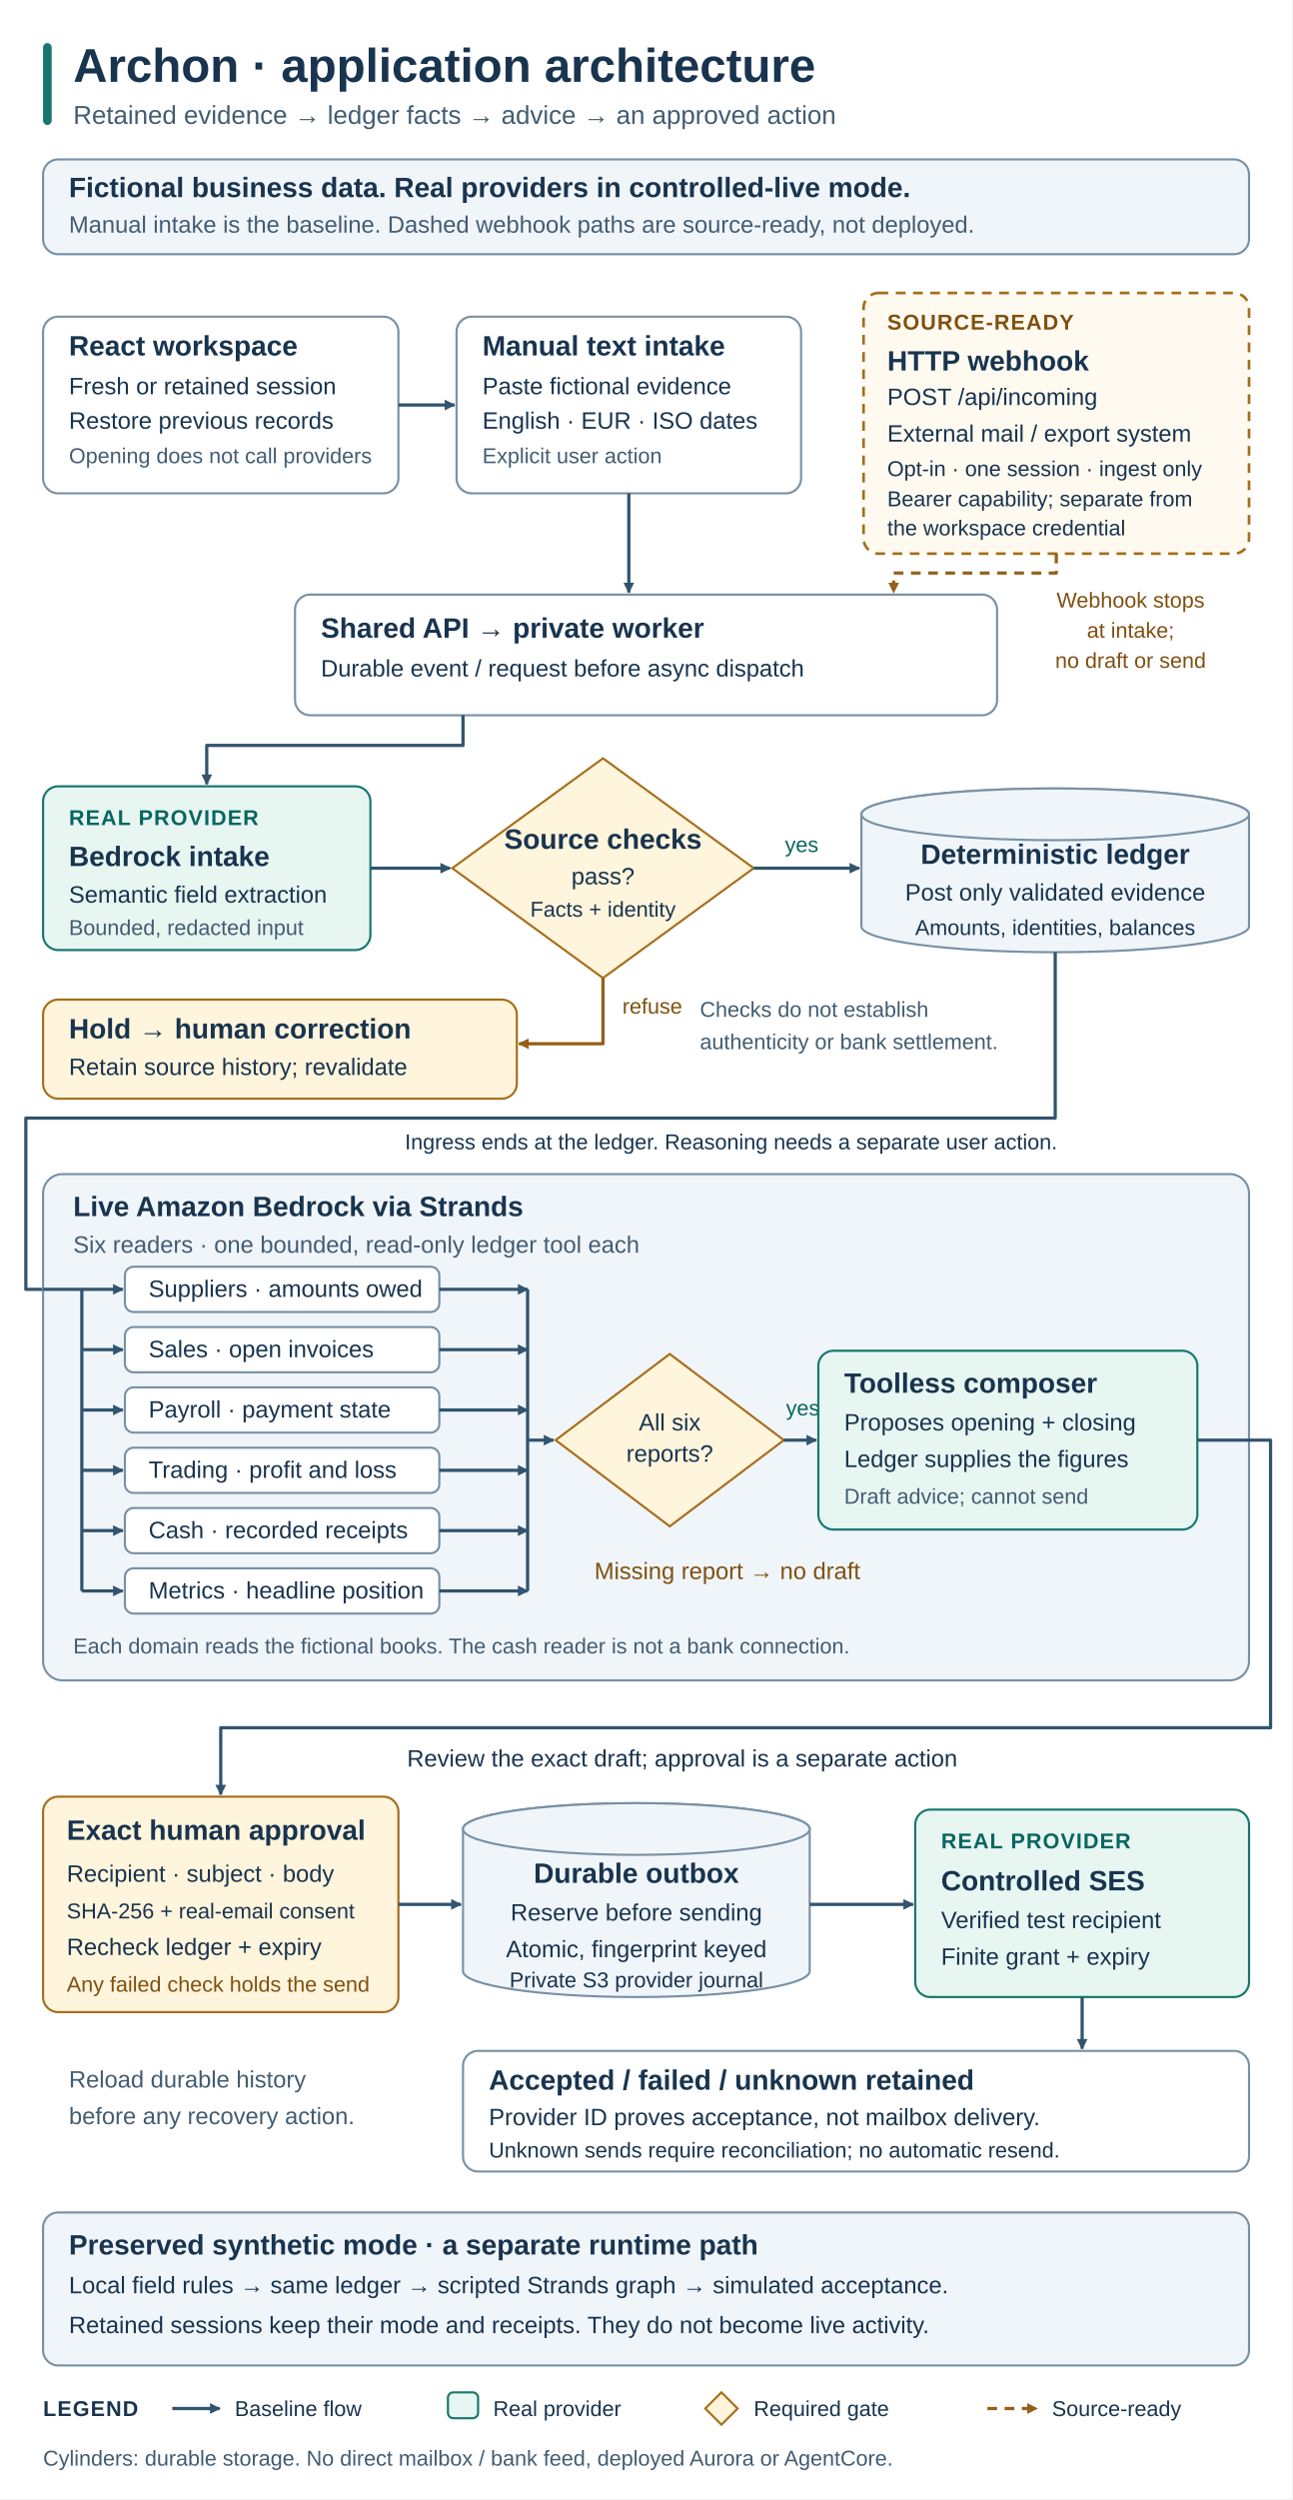
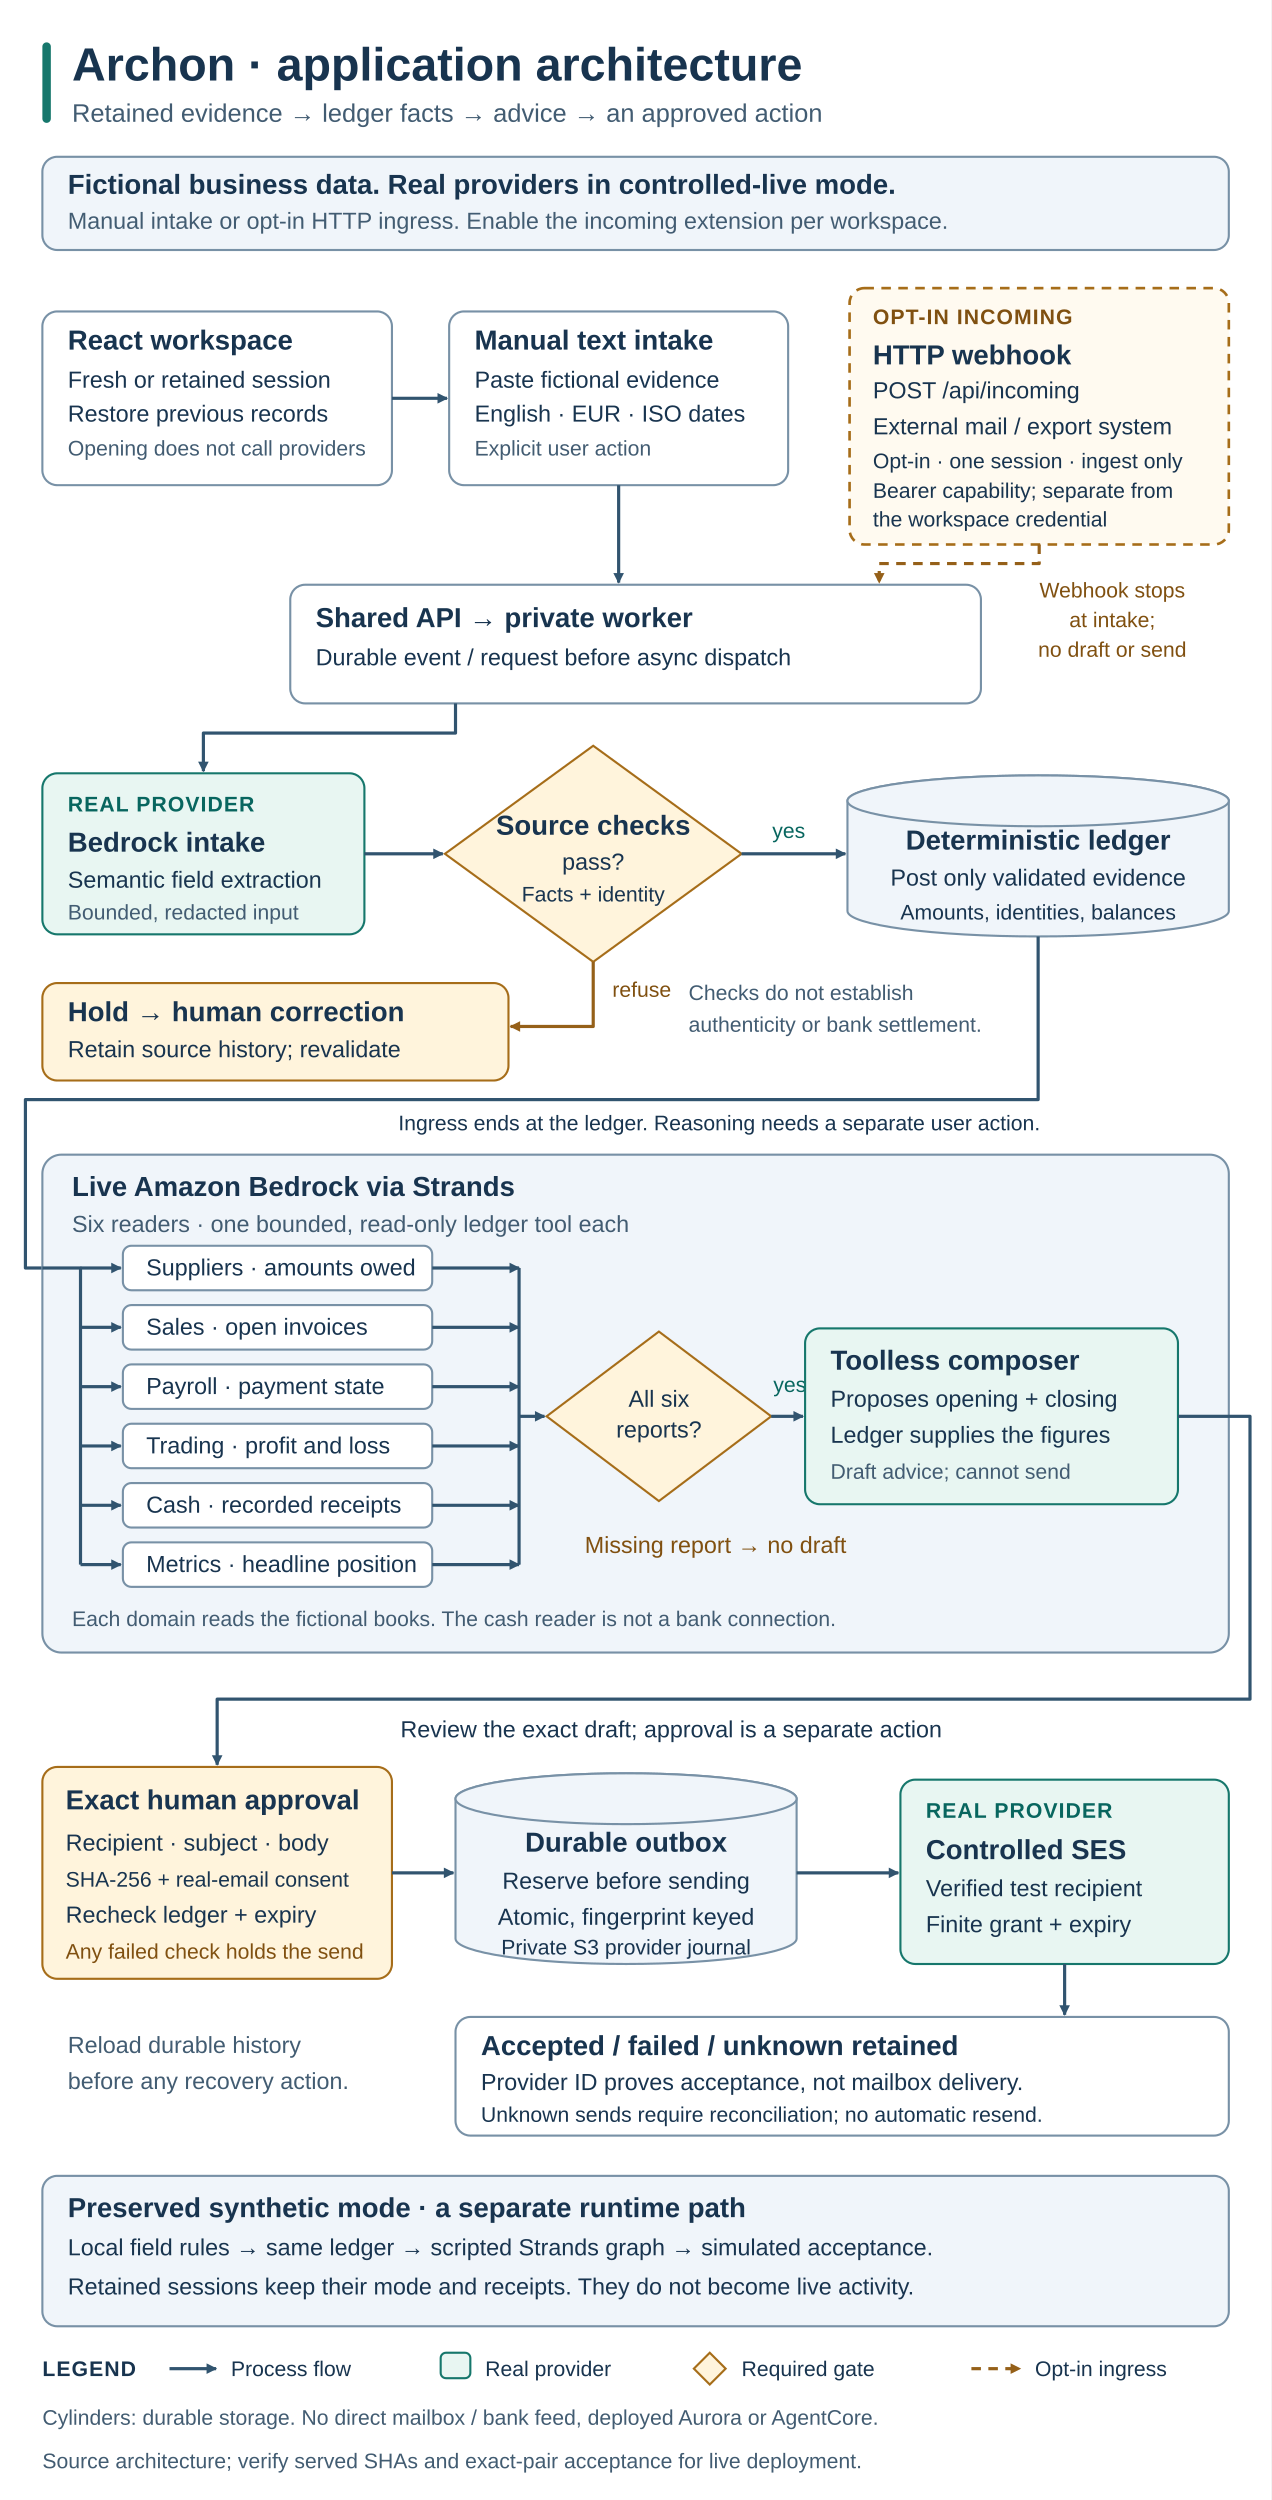
- <svg xmlns="http://www.w3.org/2000/svg" width="1200" height="2320" viewBox="0 0 1200 2320" role="img" aria-labelledby="architecture-title architecture-desc">
+ <svg xmlns="http://www.w3.org/2000/svg" width="1200" height="2360" viewBox="0 0 1200 2360" role="img" aria-labelledby="architecture-title architecture-desc">
  <defs>
    <style>
      text { font-family: Arial, Helvetica, sans-serif; fill: #18344f; }
      .title { font-size: 44px; font-weight: 700; }
      .subtitle { font-size: 24px; fill: #425c72; }
      .heading { font-size: 26px; font-weight: 700; }
      .body { font-size: 22px; }
      .small { font-size: 20px; }
      .label { font-size: 20px; font-weight: 700; letter-spacing: 1px; }
      .teal-text { fill: #08665f; }
      .amber-text { fill: #805010; }
      .muted { fill: #425c72; }
      .card { fill: #ffffff; stroke: #7891a6; stroke-width: 2; }
      .provider { fill: #e8f6f2; stroke: #16776c; stroke-width: 2; }
      .control { fill: #fff4dc; stroke: #a66d19; stroke-width: 2; }
      .boundary { fill: #f0f5fa; stroke: #7891a6; stroke-width: 2; }
-       .future { fill: #fffaf0; stroke: #a66d19; stroke-width: 2.5; stroke-dasharray: 9 7; }
+       .opt-in { fill: #fffaf0; stroke: #a66d19; stroke-width: 2.5; stroke-dasharray: 9 7; }
      .flow { fill: none; stroke: #31546f; stroke-width: 3; stroke-linejoin: round; marker-end: url(#arrow); }
      .bus { fill: none; stroke: #31546f; stroke-width: 3; stroke-linejoin: round; }
-       .future-flow { fill: none; stroke: #956019; stroke-width: 3; stroke-dasharray: 9 7; stroke-linejoin: round; marker-end: url(#amber-arrow); }
+       .opt-in-flow { fill: none; stroke: #956019; stroke-width: 3; stroke-dasharray: 9 7; stroke-linejoin: round; marker-end: url(#amber-arrow); }
      .hold-flow { fill: none; stroke: #956019; stroke-width: 3; stroke-linejoin: round; marker-end: url(#amber-arrow); }
    </style>
    <marker id="arrow" markerWidth="10" markerHeight="10" refX="9" refY="5" orient="auto" markerUnits="userSpaceOnUse">
      <path d="M 0 0 L 10 5 L 0 10 Z" fill="#31546f" />
    </marker>
    <marker id="amber-arrow" markerWidth="10" markerHeight="10" refX="9" refY="5" orient="auto" markerUnits="userSpaceOnUse">
      <path d="M 0 0 L 10 5 L 0 10 Z" fill="#956019" />
    </marker>
  </defs>
-   <rect width="1200" height="2320" fill="#ffffff" />
+   <rect width="1200" height="2360" fill="#ffffff" />
  <rect x="40" y="40" width="8" height="76" rx="4" fill="#16776c" />
  <text x="68" y="76" class="title">Archon · application architecture</text>
  <text x="68" y="115" class="subtitle">Retained evidence → ledger facts → advice → an approved action</text>
  <g aria-label="Data and runtime distinction">
    <rect x="40" y="148" width="1120" height="88" rx="14" class="boundary" />
    <text x="64" y="183" class="heading">Fictional business data. Real providers in controlled-live mode.</text>
-     <text x="64" y="216" class="body muted">Manual intake is the baseline. Dashed webhook paths are source-ready, not deployed.</text>
+     <text x="64" y="216" class="body muted">Manual intake or opt-in HTTP ingress. Enable the incoming extension per workspace.</text>
  </g>
  <g aria-label="Workspace and input paths">
    <rect x="40" y="294" width="330" height="164" rx="14" class="card" />
    <text x="64" y="330" class="heading">React workspace</text>
    <text x="64" y="366" class="body">Fresh or retained session</text>
    <text x="64" y="398" class="body">Restore previous records</text>
    <text x="64" y="430" class="small muted">Opening does not call providers</text>
    <path d="M 370 376 H 422" class="flow" />
    <rect x="424" y="294" width="320" height="164" rx="14" class="card" />
    <text x="448" y="330" class="heading">Manual text intake</text>
    <text x="448" y="366" class="body">Paste fictional evidence</text>
    <text x="448" y="398" class="body">English · EUR · ISO dates</text>
    <text x="448" y="430" class="small muted">Explicit user action</text>
-     <rect x="802" y="272" width="358" height="242" rx="14" class="future" />
-     <text x="824" y="306" class="label amber-text">SOURCE-READY</text>
+     <rect x="802" y="272" width="358" height="242" rx="14" class="opt-in" />
+     <text x="824" y="306" class="label amber-text">OPT-IN INCOMING</text>
    <text x="824" y="344" class="heading">HTTP webhook</text>
    <text x="824" y="376" class="body">POST /api/incoming</text>
    <text x="824" y="410" class="body">External mail / export system</text>
    <text x="824" y="442" class="small">Opt-in · one session · ingest only</text>
    <text x="824" y="470" class="small">Bearer capability; separate from</text>
    <text x="824" y="497" class="small">the workspace credential</text>
    <path d="M 584 458 V 550" class="flow" />
-     <path d="M 981 514 V 532 H 830 V 550" class="future-flow" />
+     <path d="M 981 514 V 532 H 830 V 550" class="opt-in-flow" />
    <rect x="274" y="552" width="652" height="112" rx="14" class="card" />
    <text x="298" y="592" class="heading">Shared API → private worker</text>
    <text x="298" y="628" class="body">Durable event / request before async dispatch</text>
    <text x="1050" y="564" class="small amber-text" text-anchor="middle">Webhook stops</text>
    <text x="1050" y="592" class="small amber-text" text-anchor="middle">at intake;</text>
    <text x="1050" y="620" class="small amber-text" text-anchor="middle">no draft or send</text>
  </g>
  <g aria-label="Semantic intake, deterministic validation and ledger">
    <path d="M 430 664 V 692 H 192 V 728" class="flow" />
    <rect x="40" y="730" width="304" height="152" rx="14" class="provider" />
    <text x="64" y="766" class="label teal-text">REAL PROVIDER</text>
    <text x="64" y="804" class="heading">Bedrock intake</text>
    <text x="64" y="838" class="body">Semantic field extraction</text>
    <text x="64" y="868" class="small muted">Bounded, redacted input</text>
    <path d="M 344 806 H 418" class="flow" />
    <polygon points="560,704 700,806 560,908 420,806" class="control" />
    <text x="560" y="788" class="heading" text-anchor="middle">Source checks</text>
    <text x="560" y="821" class="body" text-anchor="middle">pass?</text>
    <text x="560" y="851" class="small" text-anchor="middle">Facts + identity</text>
    <path d="M 700 806 H 798" class="flow" />
    <text x="729" y="791" class="small teal-text">yes</text>
    <path d="M 800 756 A 180 24 0 0 1 1160 756 V 860 A 180 24 0 0 1 800 860 Z" class="boundary" />
    <ellipse cx="980" cy="756" rx="180" ry="24" class="boundary" />
    <text x="980" y="802" class="heading" text-anchor="middle">Deterministic ledger</text>
    <text x="980" y="836" class="body" text-anchor="middle">Post only validated evidence</text>
    <text x="980" y="868" class="small" text-anchor="middle">Amounts, identities, balances</text>
    <path d="M 560 908 V 969 H 482" class="hold-flow" />
    <text x="578" y="941" class="small amber-text">refuse</text>
    <rect x="40" y="928" width="440" height="92" rx="14" class="control" />
    <text x="64" y="964" class="heading">Hold → human correction</text>
    <text x="64" y="998" class="body">Retain source history; revalidate</text>
    <text x="650" y="944" class="small muted">Checks do not establish</text>
    <text x="650" y="974" class="small muted">authenticity or bank settlement.</text>
    <path d="M 980 884 V 1038 H 24 V 1197 H 40" class="bus" />
    <text x="376" y="1067" class="small">Ingress ends at the ledger. Reasoning needs a separate user action.</text>
  </g>
  <g aria-label="Six-reader Strands graph with an all-reports gate">
    <rect x="40" y="1090" width="1120" height="470" rx="18" class="boundary" />
    <text x="68" y="1129" class="heading">Live Amazon Bedrock via Strands</text>
    <text x="68" y="1163" class="body muted">Six readers · one bounded, read-only ledger tool each</text>
    <path d="M 40 1197 H 76 V 1477" class="bus" />
    <path d="M 76 1197 H 114" class="flow" />
    <path d="M 76 1253 H 114" class="flow" />
    <path d="M 76 1309 H 114" class="flow" />
    <path d="M 76 1365 H 114" class="flow" />
    <path d="M 76 1421 H 114" class="flow" />
    <path d="M 76 1477 H 114" class="flow" />
    <rect x="116" y="1176" width="292" height="42" rx="8" class="card" />
    <rect x="116" y="1232" width="292" height="42" rx="8" class="card" />
    <rect x="116" y="1288" width="292" height="42" rx="8" class="card" />
    <rect x="116" y="1344" width="292" height="42" rx="8" class="card" />
    <rect x="116" y="1400" width="292" height="42" rx="8" class="card" />
    <rect x="116" y="1456" width="292" height="42" rx="8" class="card" />
    <text x="138" y="1204" class="body">Suppliers · amounts owed</text>
    <text x="138" y="1260" class="body">Sales · open invoices</text>
    <text x="138" y="1316" class="body">Payroll · payment state</text>
    <text x="138" y="1372" class="body">Trading · profit and loss</text>
    <text x="138" y="1428" class="body">Cash · recorded receipts</text>
    <text x="138" y="1484" class="body">Metrics · headline position</text>
    <path d="M 408 1197 H 490" class="flow" />
    <path d="M 408 1253 H 490" class="flow" />
    <path d="M 408 1309 H 490" class="flow" />
    <path d="M 408 1365 H 490" class="flow" />
    <path d="M 408 1421 H 490" class="flow" />
    <path d="M 408 1477 H 490" class="flow" />
    <path d="M 490 1197 V 1477" class="bus" />
    <path d="M 490 1337 H 514" class="flow" />
    <polygon points="622,1257 728,1337 622,1417 516,1337" class="control" />
    <text x="622" y="1328" class="body" text-anchor="middle">All six</text>
    <text x="622" y="1357" class="body" text-anchor="middle">reports?</text>
    <path d="M 728 1337 H 758" class="flow" />
    <text x="730" y="1314" class="small teal-text">yes</text>
    <rect x="760" y="1254" width="352" height="166" rx="14" class="provider" />
    <text x="784" y="1293" class="heading">Toolless composer</text>
    <text x="784" y="1328" class="body">Proposes opening + closing</text>
    <text x="784" y="1362" class="body">Ledger supplies the figures</text>
    <text x="784" y="1396" class="small muted">Draft advice; cannot send</text>
    <text x="552" y="1466" class="body amber-text">Missing report → no draft</text>
    <text x="68" y="1535" class="small muted">Each domain reads the fictional books. The cash reader is not a bank connection.</text>
  </g>
  <g aria-label="Human approval, durable outbox and controlled email">
    <path d="M 1112 1337 H 1180 V 1604 H 205 V 1666" class="flow" />
    <text x="378" y="1640" class="body">Review the exact draft; approval is a separate action</text>
    <rect x="40" y="1668" width="330" height="200" rx="14" class="control" />
    <text x="62" y="1708" class="heading">Exact human approval</text>
    <text x="62" y="1747" class="body">Recipient · subject · body</text>
    <text x="62" y="1781" class="small">SHA-256 + real-email consent</text>
    <text x="62" y="1815" class="body">Recheck ledger + expiry</text>
    <text x="62" y="1849" class="small amber-text">Any failed check holds the send</text>
    <path d="M 370 1768 H 428" class="flow" />
    <path d="M 430 1698 A 161 24 0 0 1 752 1698 V 1830 A 161 24 0 0 1 430 1830 Z" class="boundary" />
    <ellipse cx="591" cy="1698" rx="161" ry="24" class="boundary" />
    <text x="591" y="1748" class="heading" text-anchor="middle">Durable outbox</text>
    <text x="591" y="1783" class="body" text-anchor="middle">Reserve before sending</text>
    <text x="591" y="1817" class="body" text-anchor="middle">Atomic, fingerprint keyed</text>
    <text x="591" y="1845" class="small" text-anchor="middle">Private S3 provider journal</text>
    <path d="M 752 1768 H 848" class="flow" />
    <rect x="850" y="1680" width="310" height="174" rx="14" class="provider" />
    <text x="874" y="1716" class="label teal-text">REAL PROVIDER</text>
    <text x="874" y="1755" class="heading">Controlled SES</text>
    <text x="874" y="1790" class="body">Verified test recipient</text>
    <text x="874" y="1824" class="body">Finite grant + expiry</text>
    <path d="M 1005 1854 V 1902" class="flow" />
    <rect x="430" y="1904" width="730" height="112" rx="14" class="card" />
    <text x="454" y="1940" class="heading">Accepted / failed / unknown retained</text>
    <text x="454" y="1973" class="body">Provider ID proves acceptance, not mailbox delivery.</text>
    <text x="454" y="2003" class="small">Unknown sends require reconciliation; no automatic resend.</text>
    <text x="64" y="1938" class="body muted">Reload durable history</text>
    <text x="64" y="1972" class="body muted">before any recovery action.</text>
  </g>
  <g aria-label="Preserved synthetic mode">
    <rect x="40" y="2054" width="1120" height="142" rx="14" class="boundary" />
    <text x="64" y="2093" class="heading">Preserved synthetic mode · a separate runtime path</text>
    <text x="64" y="2129" class="body">Local field rules → same ledger → scripted Strands graph → simulated acceptance.</text>
    <text x="64" y="2166" class="body">Retained sessions keep their mode and receipts. They do not become live activity.</text>
  </g>
  <g aria-label="Legend">
    <text x="40" y="2243" class="label">LEGEND</text>
    <path d="M 160 2236 H 204" class="flow" />
-     <text x="218" y="2243" class="small">Baseline flow</text>
+     <text x="218" y="2243" class="small">Process flow</text>
    <rect x="416" y="2221" width="28" height="24" rx="5" class="provider" />
    <text x="458" y="2243" class="small">Real provider</text>
    <polygon points="670,2221 685,2236 670,2251 655,2236" class="control" />
    <text x="700" y="2243" class="small">Required gate</text>
-     <path d="M 917 2236 H 963" class="future-flow" />
-     <text x="977" y="2243" class="small">Source-ready</text>
+     <path d="M 917 2236 H 963" class="opt-in-flow" />
+     <text x="977" y="2243" class="small">Opt-in ingress</text>
    <text x="40" y="2289" class="small muted">Cylinders: durable storage. No direct mailbox / bank feed, deployed Aurora or AgentCore.</text>
+     <text x="40" y="2330" class="small muted">Source architecture; verify served SHAs and exact-pair acceptance for live deployment.</text>
  </g>
</svg>
